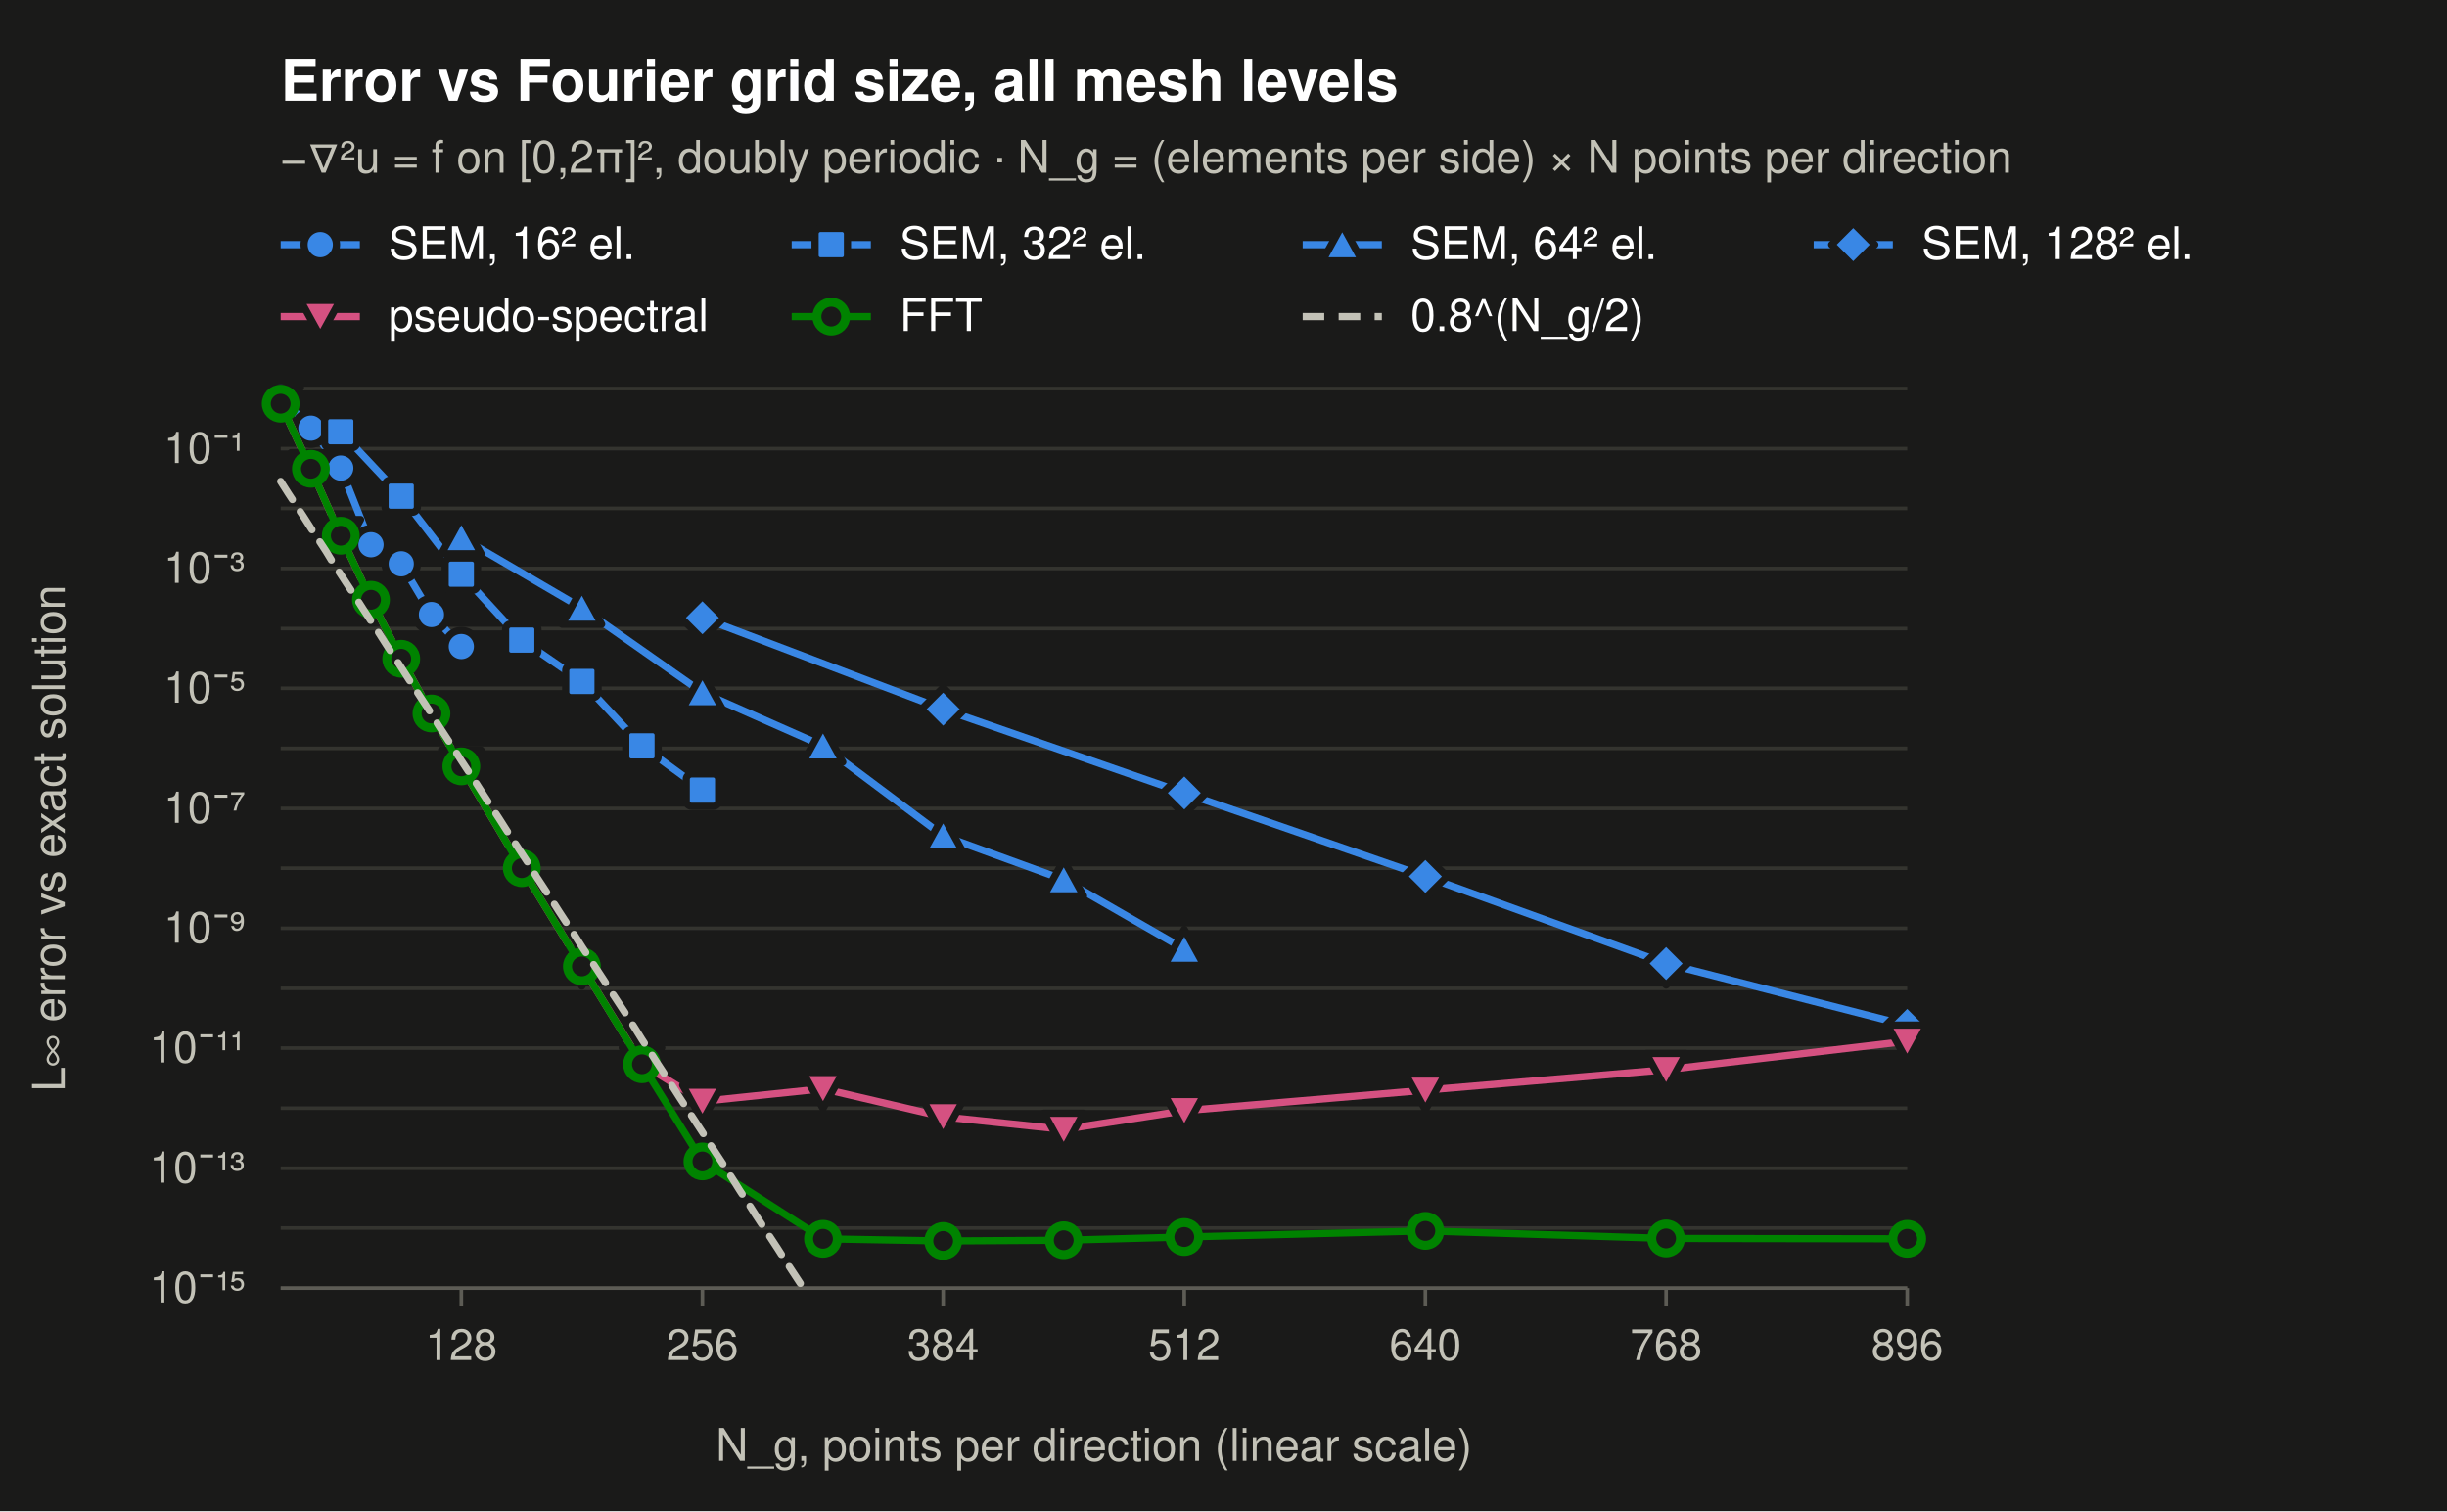
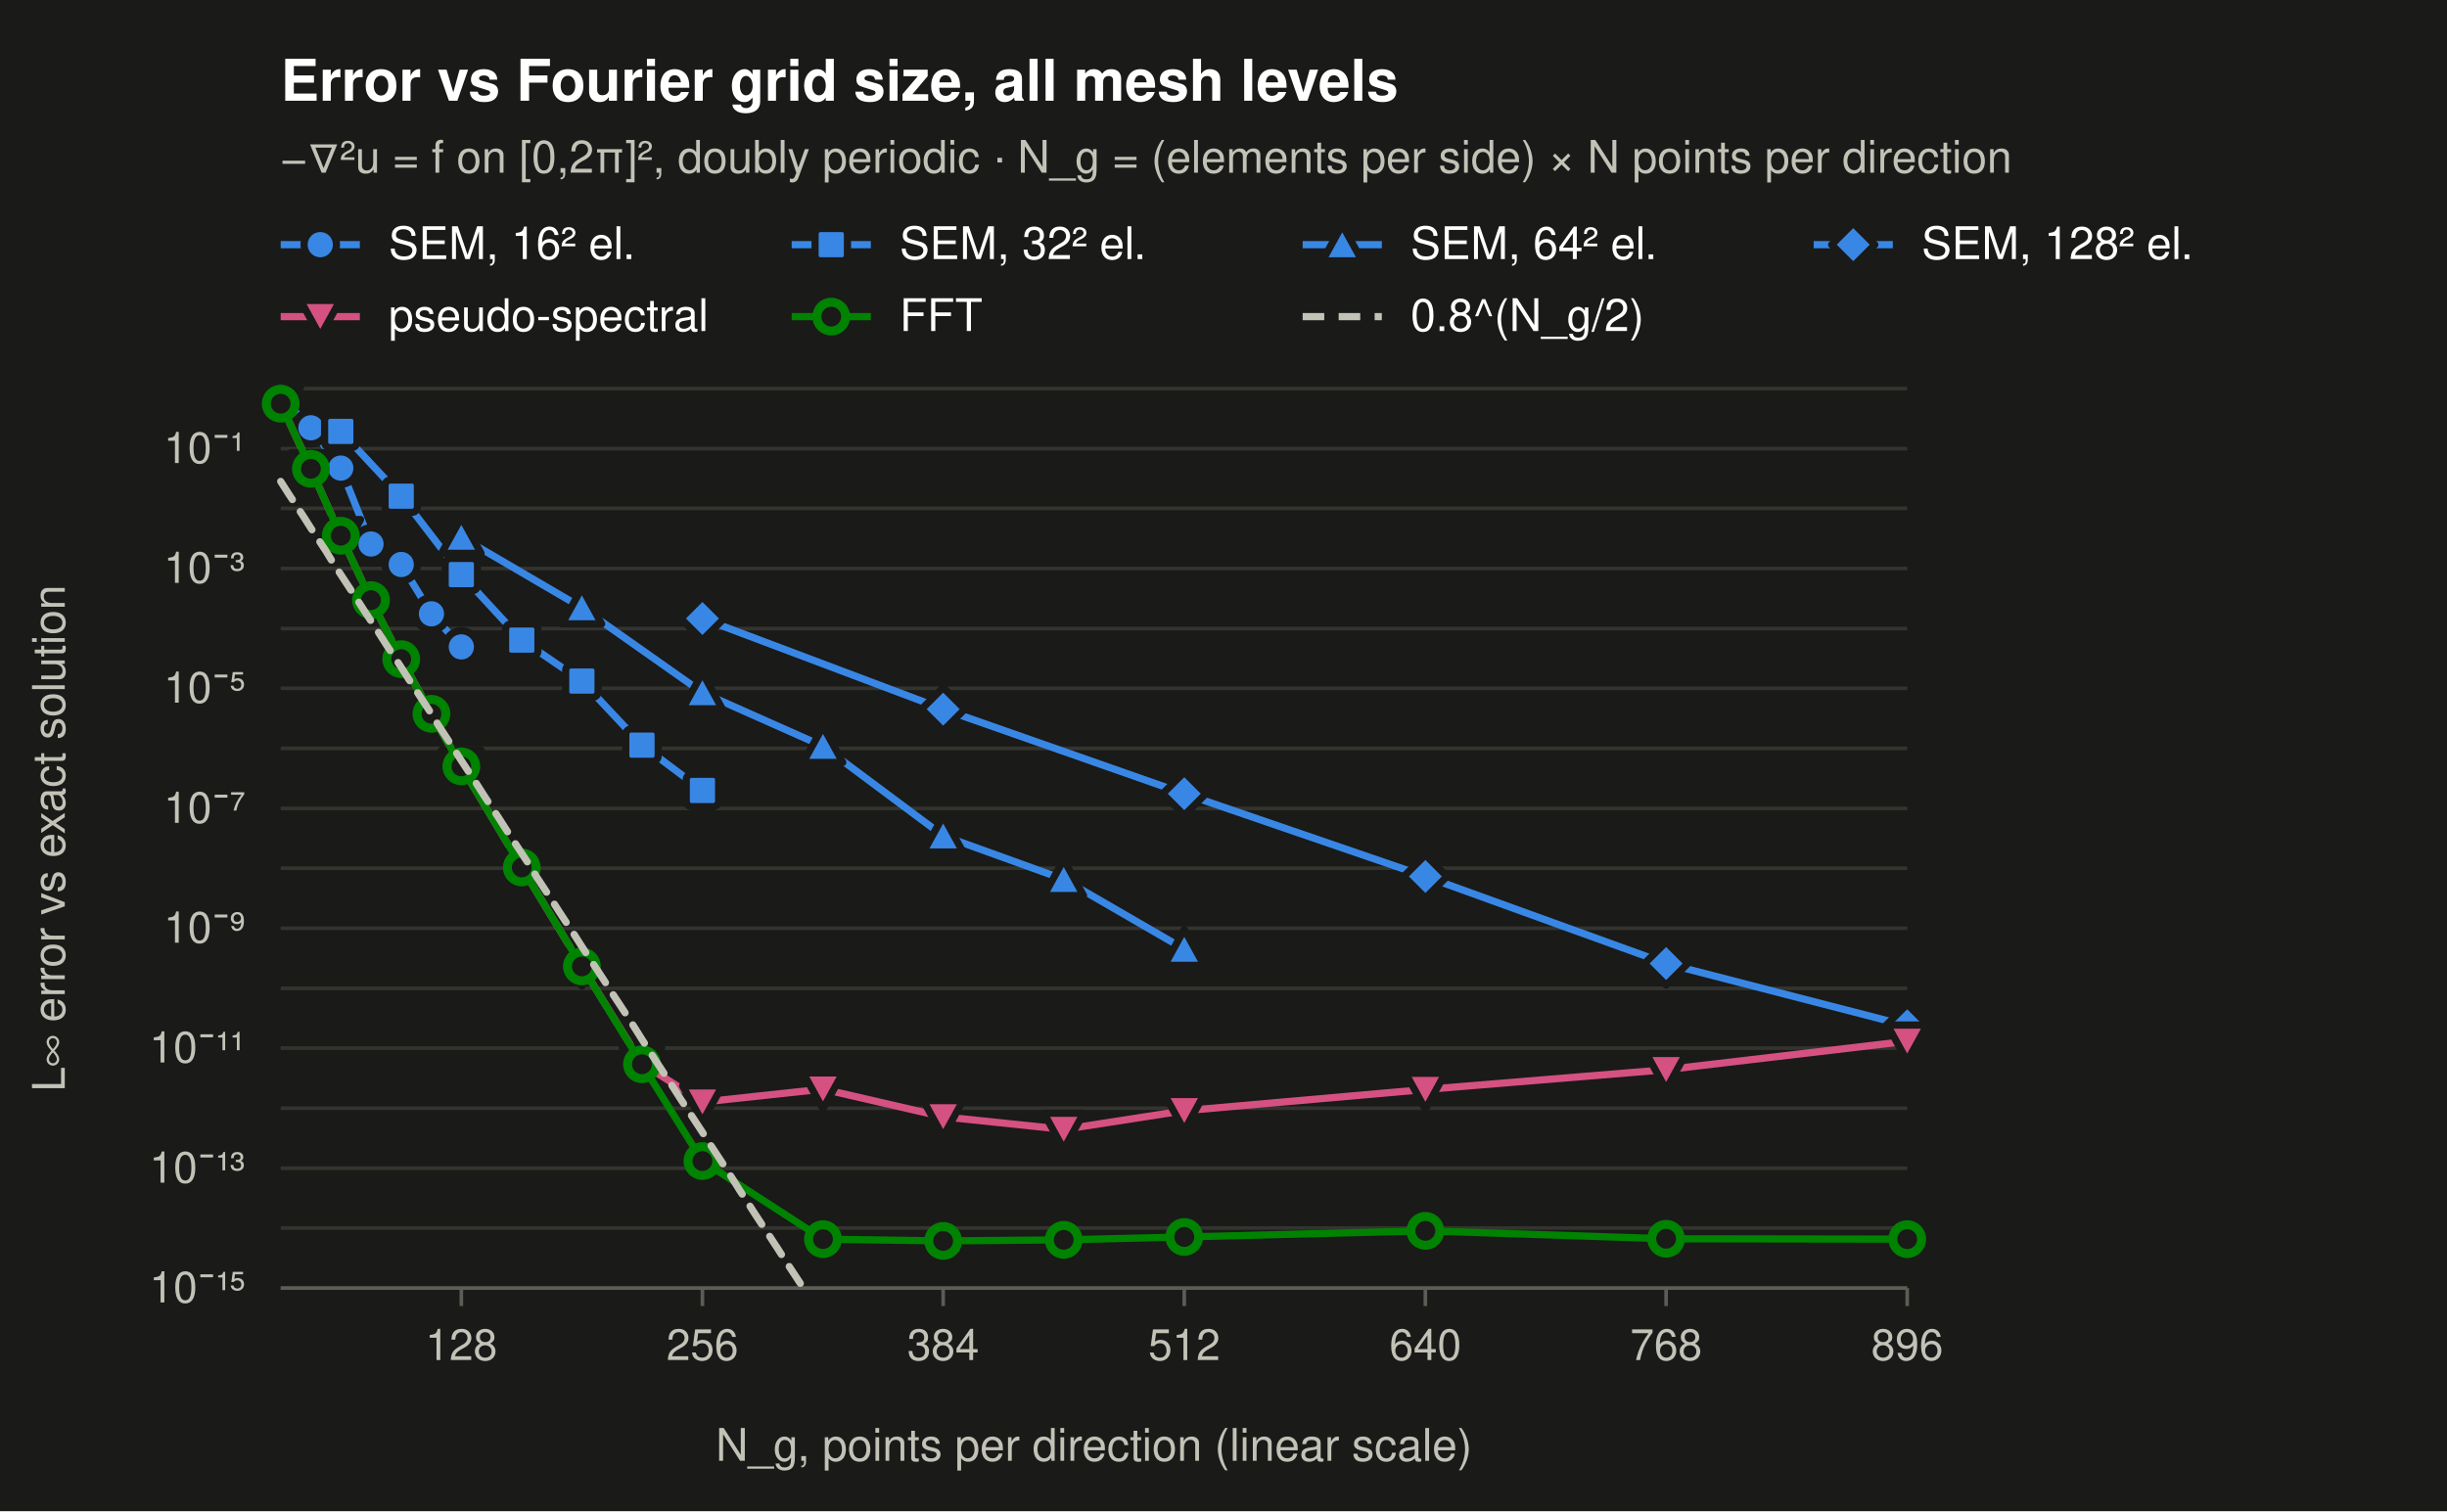
<svg xmlns="http://www.w3.org/2000/svg" viewBox="0 0 680 420" width="680" height="420" role="img" aria-labelledby="t d" font-family="-apple-system, Segoe UI, Helvetica, Arial, sans-serif">
  <rect width="680" height="420" fill="#1a1a19" />
  <text x="78" y="28" font-size="16" font-weight="600" fill="#ffffff">Error vs Fourier grid size, all mesh levels</text>
  <text x="78" y="48" font-size="12.5" fill="#c3c2b7">−∇²u = f on [0,2π]², doubly periodic · N_g = (elements per side) × N points per direction</text>
  <line x1="78" x2="530" y1="358.0" y2="358.0" stroke="#34342f" stroke-width="1" />
  <text x="68" y="362.0" font-size="12" text-anchor="end" fill="#c3c2b7">10⁻¹⁵</text>
  <line x1="78" x2="530" y1="341.3" y2="341.3" stroke="#34342f" stroke-width="1" />
  <line x1="78" x2="530" y1="324.7" y2="324.7" stroke="#34342f" stroke-width="1" />
  <text x="68" y="328.7" font-size="12" text-anchor="end" fill="#c3c2b7">10⁻¹³</text>
  <line x1="78" x2="530" y1="308.0" y2="308.0" stroke="#34342f" stroke-width="1" />
  <line x1="78" x2="530" y1="291.3" y2="291.3" stroke="#34342f" stroke-width="1" />
  <text x="68" y="295.3" font-size="12" text-anchor="end" fill="#c3c2b7">10⁻¹¹</text>
  <line x1="78" x2="530" y1="274.7" y2="274.7" stroke="#34342f" stroke-width="1" />
  <line x1="78" x2="530" y1="258.0" y2="258.0" stroke="#34342f" stroke-width="1" />
  <text x="68" y="262.0" font-size="12" text-anchor="end" fill="#c3c2b7">10⁻⁹</text>
  <line x1="78" x2="530" y1="241.3" y2="241.3" stroke="#34342f" stroke-width="1" />
  <line x1="78" x2="530" y1="224.7" y2="224.7" stroke="#34342f" stroke-width="1" />
  <text x="68" y="228.7" font-size="12" text-anchor="end" fill="#c3c2b7">10⁻⁷</text>
  <line x1="78" x2="530" y1="208.0" y2="208.0" stroke="#34342f" stroke-width="1" />
  <line x1="78" x2="530" y1="191.3" y2="191.3" stroke="#34342f" stroke-width="1" />
  <text x="68" y="195.3" font-size="12" text-anchor="end" fill="#c3c2b7">10⁻⁵</text>
  <line x1="78" x2="530" y1="174.7" y2="174.7" stroke="#34342f" stroke-width="1" />
  <line x1="78" x2="530" y1="158.0" y2="158.0" stroke="#34342f" stroke-width="1" />
  <text x="68" y="162.0" font-size="12" text-anchor="end" fill="#c3c2b7">10⁻³</text>
  <line x1="78" x2="530" y1="141.3" y2="141.3" stroke="#34342f" stroke-width="1" />
  <line x1="78" x2="530" y1="124.7" y2="124.7" stroke="#34342f" stroke-width="1" />
  <text x="68" y="128.7" font-size="12" text-anchor="end" fill="#c3c2b7">10⁻¹</text>
  <line x1="78" x2="530" y1="108.0" y2="108.0" stroke="#34342f" stroke-width="1" />
  <line x1="78" x2="530" y1="358" y2="358" stroke="#5d5c55" stroke-width="1" />
  <line x1="128.2" x2="128.2" y1="358" y2="363" stroke="#5d5c55" stroke-width="1" />
  <text x="128.2" y="378" font-size="12" text-anchor="middle" fill="#c3c2b7">128</text>
  <line x1="195.2" x2="195.2" y1="358" y2="363" stroke="#5d5c55" stroke-width="1" />
  <text x="195.2" y="378" font-size="12" text-anchor="middle" fill="#c3c2b7">256</text>
  <line x1="262.1" x2="262.1" y1="358" y2="363" stroke="#5d5c55" stroke-width="1" />
  <text x="262.1" y="378" font-size="12" text-anchor="middle" fill="#c3c2b7">384</text>
  <line x1="329.1" x2="329.1" y1="358" y2="363" stroke="#5d5c55" stroke-width="1" />
  <text x="329.1" y="378" font-size="12" text-anchor="middle" fill="#c3c2b7">512</text>
  <line x1="396.1" x2="396.1" y1="358" y2="363" stroke="#5d5c55" stroke-width="1" />
  <text x="396.1" y="378" font-size="12" text-anchor="middle" fill="#c3c2b7">640</text>
  <line x1="463.0" x2="463.0" y1="358" y2="363" stroke="#5d5c55" stroke-width="1" />
  <text x="463.0" y="378" font-size="12" text-anchor="middle" fill="#c3c2b7">768</text>
  <line x1="530.0" x2="530.0" y1="358" y2="363" stroke="#5d5c55" stroke-width="1" />
  <text x="530.0" y="378" font-size="12" text-anchor="middle" fill="#c3c2b7">896</text>
  <text x="304.0" y="406" font-size="12.5" text-anchor="middle" fill="#c3c2b7">N_g, points per direction (linear scale)</text>
  <text x="18" y="233.0" font-size="12.5" text-anchor="middle" fill="#c3c2b7" transform="rotate(-90 18 233.0)">L∞ error vs exact solution</text>
-   <polyline points="78.0,110.3 86.4,119.0 94.7,130.1 103.1,151.4 111.5,156.7 119.9,170.8 128.2,179.7" fill="none" stroke="#3987e5" stroke-width="2" stroke-linejoin="round" stroke-linecap="round" />
+   <polyline points="78.0,110.3 86.4,118.9 94.7,130.1 103.1,151.2 111.5,156.9 119.9,170.6 128.2,179.8" fill="none" stroke="#3987e5" stroke-width="2" stroke-linejoin="round" stroke-linecap="round" />
  <circle cx="78.0" cy="110.3" r="4.5" fill="#3987e5" stroke="#1a1a19" stroke-width="2" />
-   <circle cx="86.4" cy="119.0" r="4.5" fill="#3987e5" stroke="#1a1a19" stroke-width="2" />
+   <circle cx="86.4" cy="118.9" r="4.5" fill="#3987e5" stroke="#1a1a19" stroke-width="2" />
  <circle cx="94.7" cy="130.1" r="4.5" fill="#3987e5" stroke="#1a1a19" stroke-width="2" />
-   <circle cx="103.1" cy="151.4" r="4.5" fill="#3987e5" stroke="#1a1a19" stroke-width="2" />
-   <circle cx="111.5" cy="156.7" r="4.5" fill="#3987e5" stroke="#1a1a19" stroke-width="2" />
-   <circle cx="119.9" cy="170.8" r="4.5" fill="#3987e5" stroke="#1a1a19" stroke-width="2" />
-   <circle cx="128.2" cy="179.7" r="4.5" fill="#3987e5" stroke="#1a1a19" stroke-width="2" />
-   <polyline points="94.7,120.0 111.5,137.9 128.2,159.6 145.0,177.9 161.7,189.4 178.4,207.3 195.2,219.6" fill="none" stroke="#3987e5" stroke-width="2" stroke-linejoin="round" stroke-linecap="round" />
-   <rect x="90.2" y="115.5" width="9" height="9" rx="1.5" fill="#3987e5" stroke="#1a1a19" stroke-width="2" />
+   <circle cx="103.1" cy="151.2" r="4.5" fill="#3987e5" stroke="#1a1a19" stroke-width="2" />
+   <circle cx="111.5" cy="156.9" r="4.5" fill="#3987e5" stroke="#1a1a19" stroke-width="2" />
+   <circle cx="119.9" cy="170.6" r="4.5" fill="#3987e5" stroke="#1a1a19" stroke-width="2" />
+   <circle cx="128.2" cy="179.8" r="4.5" fill="#3987e5" stroke="#1a1a19" stroke-width="2" />
+   <polyline points="94.7,119.9 111.5,137.9 128.2,159.7 145.0,177.9 161.7,189.3 178.4,207.1 195.2,219.7" fill="none" stroke="#3987e5" stroke-width="2" stroke-linejoin="round" stroke-linecap="round" />
+   <rect x="90.2" y="115.4" width="9" height="9" rx="1.5" fill="#3987e5" stroke="#1a1a19" stroke-width="2" />
  <rect x="107.0" y="133.4" width="9" height="9" rx="1.5" fill="#3987e5" stroke="#1a1a19" stroke-width="2" />
-   <rect x="123.7" y="155.1" width="9" height="9" rx="1.5" fill="#3987e5" stroke="#1a1a19" stroke-width="2" />
+   <rect x="123.7" y="155.2" width="9" height="9" rx="1.5" fill="#3987e5" stroke="#1a1a19" stroke-width="2" />
  <rect x="140.5" y="173.4" width="9" height="9" rx="1.5" fill="#3987e5" stroke="#1a1a19" stroke-width="2" />
-   <rect x="157.2" y="184.9" width="9" height="9" rx="1.5" fill="#3987e5" stroke="#1a1a19" stroke-width="2" />
-   <rect x="173.9" y="202.8" width="9" height="9" rx="1.5" fill="#3987e5" stroke="#1a1a19" stroke-width="2" />
-   <rect x="190.7" y="215.1" width="9" height="9" rx="1.5" fill="#3987e5" stroke="#1a1a19" stroke-width="2" />
-   <polyline points="128.2,149.4 161.7,169.0 195.2,192.5 228.7,207.3 262.1,232.3 295.6,244.5 329.1,263.8" fill="none" stroke="#3987e5" stroke-width="2" stroke-linejoin="round" stroke-linecap="round" />
-   <path d="M128.2,143.9 L133.7,153.9 L122.7,153.9 Z" fill="#3987e5" stroke="#1a1a19" stroke-width="2" stroke-linejoin="round" />
-   <path d="M161.7,163.5 L167.2,173.5 L156.2,173.5 Z" fill="#3987e5" stroke="#1a1a19" stroke-width="2" stroke-linejoin="round" />
+   <rect x="157.2" y="184.8" width="9" height="9" rx="1.5" fill="#3987e5" stroke="#1a1a19" stroke-width="2" />
+   <rect x="173.9" y="202.6" width="9" height="9" rx="1.5" fill="#3987e5" stroke="#1a1a19" stroke-width="2" />
+   <rect x="190.7" y="215.2" width="9" height="9" rx="1.5" fill="#3987e5" stroke="#1a1a19" stroke-width="2" />
+   <polyline points="128.2,149.3 161.7,168.9 195.2,192.5 228.7,207.4 262.1,232.3 295.6,244.4 329.1,263.8" fill="none" stroke="#3987e5" stroke-width="2" stroke-linejoin="round" stroke-linecap="round" />
+   <path d="M128.2,143.8 L133.7,153.8 L122.7,153.8 Z" fill="#3987e5" stroke="#1a1a19" stroke-width="2" stroke-linejoin="round" />
+   <path d="M161.7,163.4 L167.2,173.4 L156.2,173.4 Z" fill="#3987e5" stroke="#1a1a19" stroke-width="2" stroke-linejoin="round" />
  <path d="M195.2,187.0 L200.7,197.0 L189.7,197.0 Z" fill="#3987e5" stroke="#1a1a19" stroke-width="2" stroke-linejoin="round" />
-   <path d="M228.7,201.8 L234.2,211.8 L223.2,211.8 Z" fill="#3987e5" stroke="#1a1a19" stroke-width="2" stroke-linejoin="round" />
+   <path d="M228.7,201.9 L234.2,211.9 L223.2,211.9 Z" fill="#3987e5" stroke="#1a1a19" stroke-width="2" stroke-linejoin="round" />
  <path d="M262.1,226.8 L267.6,236.8 L256.6,236.8 Z" fill="#3987e5" stroke="#1a1a19" stroke-width="2" stroke-linejoin="round" />
-   <path d="M295.6,239.0 L301.1,249.0 L290.1,249.0 Z" fill="#3987e5" stroke="#1a1a19" stroke-width="2" stroke-linejoin="round" />
+   <path d="M295.6,238.9 L301.1,248.9 L290.1,248.9 Z" fill="#3987e5" stroke="#1a1a19" stroke-width="2" stroke-linejoin="round" />
  <path d="M329.1,258.3 L334.6,268.3 L323.6,268.3 Z" fill="#3987e5" stroke="#1a1a19" stroke-width="2" stroke-linejoin="round" />
-   <polyline points="195.2,171.7 262.1,197.1 329.1,220.4 396.1,243.6 463.0,267.8 530.0,285.0" fill="none" stroke="#3987e5" stroke-width="2" stroke-linejoin="round" stroke-linecap="round" />
-   <path d="M195.2,165.7 L201.2,171.7 L195.2,177.7 L189.2,171.7 Z" fill="#3987e5" stroke="#1a1a19" stroke-width="2" stroke-linejoin="round" />
+   <polyline points="195.2,171.9 262.1,197.1 329.1,220.6 396.1,243.6 463.0,267.8 530.0,285.1" fill="none" stroke="#3987e5" stroke-width="2" stroke-linejoin="round" stroke-linecap="round" />
+   <path d="M195.2,165.9 L201.2,171.9 L195.2,177.9 L189.2,171.9 Z" fill="#3987e5" stroke="#1a1a19" stroke-width="2" stroke-linejoin="round" />
  <path d="M262.1,191.1 L268.1,197.1 L262.1,203.1 L256.1,197.1 Z" fill="#3987e5" stroke="#1a1a19" stroke-width="2" stroke-linejoin="round" />
-   <path d="M329.1,214.4 L335.1,220.4 L329.1,226.4 L323.1,220.4 Z" fill="#3987e5" stroke="#1a1a19" stroke-width="2" stroke-linejoin="round" />
+   <path d="M329.1,214.6 L335.1,220.6 L329.1,226.6 L323.1,220.6 Z" fill="#3987e5" stroke="#1a1a19" stroke-width="2" stroke-linejoin="round" />
  <path d="M396.1,237.6 L402.1,243.6 L396.1,249.6 L390.1,243.6 Z" fill="#3987e5" stroke="#1a1a19" stroke-width="2" stroke-linejoin="round" />
  <path d="M463.0,261.8 L469.0,267.8 L463.0,273.8 L457.0,267.8 Z" fill="#3987e5" stroke="#1a1a19" stroke-width="2" stroke-linejoin="round" />
-   <path d="M530.0,279.0 L536.0,285.0 L530.0,291.0 L524.0,285.0 Z" fill="#3987e5" stroke="#1a1a19" stroke-width="2" stroke-linejoin="round" />
-   <polyline points="78.0,112.2 86.4,130.3 94.7,148.9 103.1,166.7 111.5,183.1 119.9,198.3 128.2,213.0 145.0,241.3 161.7,268.6 178.4,295.7 195.2,306.1 228.7,302.6 262.1,310.4 295.6,313.9 329.1,308.7 396.1,303.0 463.0,297.3 530.0,289.4" fill="none" stroke="#d55181" stroke-width="2" stroke-linejoin="round" stroke-linecap="round" />
+   <path d="M530.0,279.1 L536.0,285.1 L530.0,291.1 L524.0,285.1 Z" fill="#3987e5" stroke="#1a1a19" stroke-width="2" stroke-linejoin="round" />
+   <polyline points="78.0,112.2 86.4,130.3 94.7,148.9 103.1,166.8 111.5,183.2 119.9,198.4 128.2,213.0 145.0,241.1 161.7,268.6 178.4,295.6 195.2,306.3 228.7,302.7 262.1,310.4 295.6,313.9 329.1,308.7 396.1,302.8 463.0,297.3 530.0,289.4" fill="none" stroke="#d55181" stroke-width="2" stroke-linejoin="round" stroke-linecap="round" />
  <path d="M78.0,117.7 L83.5,107.7 L72.5,107.7 Z" fill="#d55181" stroke="#1a1a19" stroke-width="2" stroke-linejoin="round" />
  <path d="M86.4,135.8 L91.9,125.8 L80.9,125.8 Z" fill="#d55181" stroke="#1a1a19" stroke-width="2" stroke-linejoin="round" />
  <path d="M94.7,154.4 L100.2,144.4 L89.2,144.4 Z" fill="#d55181" stroke="#1a1a19" stroke-width="2" stroke-linejoin="round" />
-   <path d="M103.1,172.2 L108.6,162.2 L97.6,162.2 Z" fill="#d55181" stroke="#1a1a19" stroke-width="2" stroke-linejoin="round" />
-   <path d="M111.5,188.6 L117.0,178.6 L106.0,178.6 Z" fill="#d55181" stroke="#1a1a19" stroke-width="2" stroke-linejoin="round" />
-   <path d="M119.9,203.8 L125.4,193.8 L114.4,193.8 Z" fill="#d55181" stroke="#1a1a19" stroke-width="2" stroke-linejoin="round" />
+   <path d="M103.1,172.3 L108.6,162.3 L97.6,162.3 Z" fill="#d55181" stroke="#1a1a19" stroke-width="2" stroke-linejoin="round" />
+   <path d="M111.5,188.7 L117.0,178.7 L106.0,178.7 Z" fill="#d55181" stroke="#1a1a19" stroke-width="2" stroke-linejoin="round" />
+   <path d="M119.9,203.9 L125.4,193.9 L114.4,193.9 Z" fill="#d55181" stroke="#1a1a19" stroke-width="2" stroke-linejoin="round" />
  <path d="M128.2,218.5 L133.7,208.5 L122.7,208.5 Z" fill="#d55181" stroke="#1a1a19" stroke-width="2" stroke-linejoin="round" />
-   <path d="M145.0,246.8 L150.5,236.8 L139.5,236.8 Z" fill="#d55181" stroke="#1a1a19" stroke-width="2" stroke-linejoin="round" />
+   <path d="M145.0,246.6 L150.5,236.6 L139.5,236.6 Z" fill="#d55181" stroke="#1a1a19" stroke-width="2" stroke-linejoin="round" />
  <path d="M161.7,274.1 L167.2,264.1 L156.2,264.1 Z" fill="#d55181" stroke="#1a1a19" stroke-width="2" stroke-linejoin="round" />
-   <path d="M178.4,301.2 L183.9,291.2 L172.9,291.2 Z" fill="#d55181" stroke="#1a1a19" stroke-width="2" stroke-linejoin="round" />
-   <path d="M195.2,311.6 L200.7,301.6 L189.7,301.6 Z" fill="#d55181" stroke="#1a1a19" stroke-width="2" stroke-linejoin="round" />
-   <path d="M228.7,308.1 L234.2,298.1 L223.2,298.1 Z" fill="#d55181" stroke="#1a1a19" stroke-width="2" stroke-linejoin="round" />
+   <path d="M178.4,301.1 L183.9,291.1 L172.9,291.1 Z" fill="#d55181" stroke="#1a1a19" stroke-width="2" stroke-linejoin="round" />
+   <path d="M195.2,311.8 L200.7,301.8 L189.7,301.8 Z" fill="#d55181" stroke="#1a1a19" stroke-width="2" stroke-linejoin="round" />
+   <path d="M228.7,308.2 L234.2,298.2 L223.2,298.2 Z" fill="#d55181" stroke="#1a1a19" stroke-width="2" stroke-linejoin="round" />
  <path d="M262.1,315.9 L267.6,305.9 L256.6,305.9 Z" fill="#d55181" stroke="#1a1a19" stroke-width="2" stroke-linejoin="round" />
  <path d="M295.6,319.4 L301.1,309.4 L290.1,309.4 Z" fill="#d55181" stroke="#1a1a19" stroke-width="2" stroke-linejoin="round" />
  <path d="M329.1,314.2 L334.6,304.2 L323.6,304.2 Z" fill="#d55181" stroke="#1a1a19" stroke-width="2" stroke-linejoin="round" />
-   <path d="M396.1,308.5 L401.6,298.5 L390.6,298.5 Z" fill="#d55181" stroke="#1a1a19" stroke-width="2" stroke-linejoin="round" />
+   <path d="M396.1,308.3 L401.6,298.3 L390.6,298.3 Z" fill="#d55181" stroke="#1a1a19" stroke-width="2" stroke-linejoin="round" />
  <path d="M463.0,302.8 L468.5,292.8 L457.5,292.8 Z" fill="#d55181" stroke="#1a1a19" stroke-width="2" stroke-linejoin="round" />
  <path d="M530.0,294.9 L535.5,284.9 L524.5,284.9 Z" fill="#d55181" stroke="#1a1a19" stroke-width="2" stroke-linejoin="round" />
-   <polyline points="78.0,112.2 86.4,130.3 94.7,148.9 103.1,166.7 111.5,183.1 119.9,198.3 128.2,213.0 145.0,241.3 161.7,268.6 178.4,295.8 195.2,322.8 228.7,344.3 262.1,344.9 295.6,344.7 329.1,343.8 396.1,342.1 463.0,344.2 530.0,344.3" fill="none" stroke="#008300" stroke-width="2" stroke-linejoin="round" stroke-linecap="round" />
+   <polyline points="78.0,112.2 86.4,130.3 94.7,148.9 103.1,166.8 111.5,183.2 119.9,198.4 128.2,213.0 145.0,241.1 161.7,268.6 178.4,295.8 195.2,322.7 228.7,344.4 262.1,344.9 295.6,344.6 329.1,343.8 396.1,342.1 463.0,344.3 530.0,344.4" fill="none" stroke="#008300" stroke-width="2" stroke-linejoin="round" stroke-linecap="round" />
  <circle cx="78.0" cy="112.2" r="4" fill="#1a1a19" stroke="#008300" stroke-width="2.5" />
  <circle cx="86.4" cy="130.3" r="4" fill="#1a1a19" stroke="#008300" stroke-width="2.5" />
  <circle cx="94.7" cy="148.9" r="4" fill="#1a1a19" stroke="#008300" stroke-width="2.5" />
-   <circle cx="103.1" cy="166.7" r="4" fill="#1a1a19" stroke="#008300" stroke-width="2.5" />
-   <circle cx="111.5" cy="183.1" r="4" fill="#1a1a19" stroke="#008300" stroke-width="2.5" />
-   <circle cx="119.9" cy="198.3" r="4" fill="#1a1a19" stroke="#008300" stroke-width="2.5" />
+   <circle cx="103.1" cy="166.8" r="4" fill="#1a1a19" stroke="#008300" stroke-width="2.5" />
+   <circle cx="111.5" cy="183.2" r="4" fill="#1a1a19" stroke="#008300" stroke-width="2.5" />
+   <circle cx="119.9" cy="198.4" r="4" fill="#1a1a19" stroke="#008300" stroke-width="2.5" />
  <circle cx="128.2" cy="213.0" r="4" fill="#1a1a19" stroke="#008300" stroke-width="2.5" />
-   <circle cx="145.0" cy="241.3" r="4" fill="#1a1a19" stroke="#008300" stroke-width="2.5" />
+   <circle cx="145.0" cy="241.1" r="4" fill="#1a1a19" stroke="#008300" stroke-width="2.5" />
  <circle cx="161.7" cy="268.6" r="4" fill="#1a1a19" stroke="#008300" stroke-width="2.5" />
  <circle cx="178.4" cy="295.8" r="4" fill="#1a1a19" stroke="#008300" stroke-width="2.5" />
-   <circle cx="195.2" cy="322.8" r="4" fill="#1a1a19" stroke="#008300" stroke-width="2.5" />
-   <circle cx="228.7" cy="344.3" r="4" fill="#1a1a19" stroke="#008300" stroke-width="2.5" />
+   <circle cx="195.2" cy="322.7" r="4" fill="#1a1a19" stroke="#008300" stroke-width="2.5" />
+   <circle cx="228.7" cy="344.4" r="4" fill="#1a1a19" stroke="#008300" stroke-width="2.5" />
  <circle cx="262.1" cy="344.9" r="4" fill="#1a1a19" stroke="#008300" stroke-width="2.5" />
-   <circle cx="295.6" cy="344.7" r="4" fill="#1a1a19" stroke="#008300" stroke-width="2.5" />
+   <circle cx="295.6" cy="344.6" r="4" fill="#1a1a19" stroke="#008300" stroke-width="2.5" />
  <circle cx="329.1" cy="343.8" r="4" fill="#1a1a19" stroke="#008300" stroke-width="2.5" />
  <circle cx="396.1" cy="342.1" r="4" fill="#1a1a19" stroke="#008300" stroke-width="2.5" />
-   <circle cx="463.0" cy="344.2" r="4" fill="#1a1a19" stroke="#008300" stroke-width="2.5" />
-   <circle cx="530.0" cy="344.3" r="4" fill="#1a1a19" stroke="#008300" stroke-width="2.5" />
+   <circle cx="463.0" cy="344.3" r="4" fill="#1a1a19" stroke="#008300" stroke-width="2.5" />
+   <circle cx="530.0" cy="344.4" r="4" fill="#1a1a19" stroke="#008300" stroke-width="2.5" />
  <polyline points="78.0,133.8 80.1,137.1 82.2,140.3 84.3,143.5 86.4,146.8 88.5,150.0 90.6,153.2 92.6,156.5 94.7,159.7 96.8,162.9 98.9,166.1 101.0,169.4 103.1,172.6 105.2,175.8 107.3,179.1 109.4,182.3 111.5,185.5 113.6,188.8 115.7,192.0 117.8,195.2 119.9,198.4 121.9,201.7 124.0,204.9 126.1,208.1 128.2,211.4 130.3,214.6 132.4,217.8 134.5,221.1 136.6,224.3 138.7,227.5 140.8,230.8 142.9,234.0 145.0,237.2 147.1,240.4 149.1,243.7 151.2,246.9 153.3,250.1 155.4,253.4 157.5,256.6 159.6,259.8 161.7,263.1 163.8,266.3 165.9,269.5 168.0,272.7 170.1,276.0 172.2,279.2 174.3,282.4 176.4,285.7 178.4,288.9 180.5,292.1 182.6,295.4 184.7,298.6 186.8,301.8 188.9,305.1 191.0,308.3 193.1,311.5 195.2,314.7 197.3,318.0 199.4,321.2 201.5,324.4 203.6,327.7 205.6,330.9 207.7,334.1 209.8,337.4 211.9,340.6 214.0,343.8 216.1,347.0 218.2,350.3 220.3,353.5 222.4,356.7" fill="none" stroke="#c3c2b7" stroke-width="2" stroke-linejoin="round" stroke-linecap="round" stroke-dasharray="6 4" />
  <line x1="78" x2="100" y1="68" y2="68" stroke="#3987e5" stroke-width="2" />
  <circle cx="89.0" cy="68.0" r="4.5" fill="#3987e5" stroke="#1a1a19" stroke-width="2" />
  <text x="108" y="72" font-size="12.5" fill="#ffffff">SEM, 16² el.</text>
  <line x1="220" x2="242" y1="68" y2="68" stroke="#3987e5" stroke-width="2" />
  <rect x="226.5" y="63.5" width="9" height="9" rx="1.5" fill="#3987e5" stroke="#1a1a19" stroke-width="2" />
  <text x="250" y="72" font-size="12.5" fill="#ffffff">SEM, 32² el.</text>
  <line x1="362" x2="384" y1="68" y2="68" stroke="#3987e5" stroke-width="2" />
  <path d="M373.0,62.5 L378.5,72.5 L367.5,72.5 Z" fill="#3987e5" stroke="#1a1a19" stroke-width="2" stroke-linejoin="round" />
  <text x="392" y="72" font-size="12.5" fill="#ffffff">SEM, 64² el.</text>
  <line x1="504" x2="526" y1="68" y2="68" stroke="#3987e5" stroke-width="2" />
  <path d="M515.0,62.0 L521.0,68.0 L515.0,74.0 L509.0,68.0 Z" fill="#3987e5" stroke="#1a1a19" stroke-width="2" stroke-linejoin="round" />
  <text x="534" y="72" font-size="12.5" fill="#ffffff">SEM, 128² el.</text>
  <line x1="78" x2="100" y1="88" y2="88" stroke="#d55181" stroke-width="2" />
  <path d="M89.0,93.5 L94.5,83.5 L83.5,83.5 Z" fill="#d55181" stroke="#1a1a19" stroke-width="2" stroke-linejoin="round" />
  <text x="108" y="92" font-size="12.5" fill="#ffffff">pseudo-spectral</text>
  <line x1="220" x2="242" y1="88" y2="88" stroke="#008300" stroke-width="2" />
  <circle cx="231.0" cy="88.0" r="4" fill="#1a1a19" stroke="#008300" stroke-width="2.5" />
  <text x="250" y="92" font-size="12.5" fill="#ffffff">FFT</text>
  <line x1="362" x2="384" y1="88" y2="88" stroke="#c3c2b7" stroke-width="2" stroke-dasharray="6 4" />
  <text x="392" y="92" font-size="12.5" fill="#ffffff">0.8^(N_g/2)</text>
</svg>
